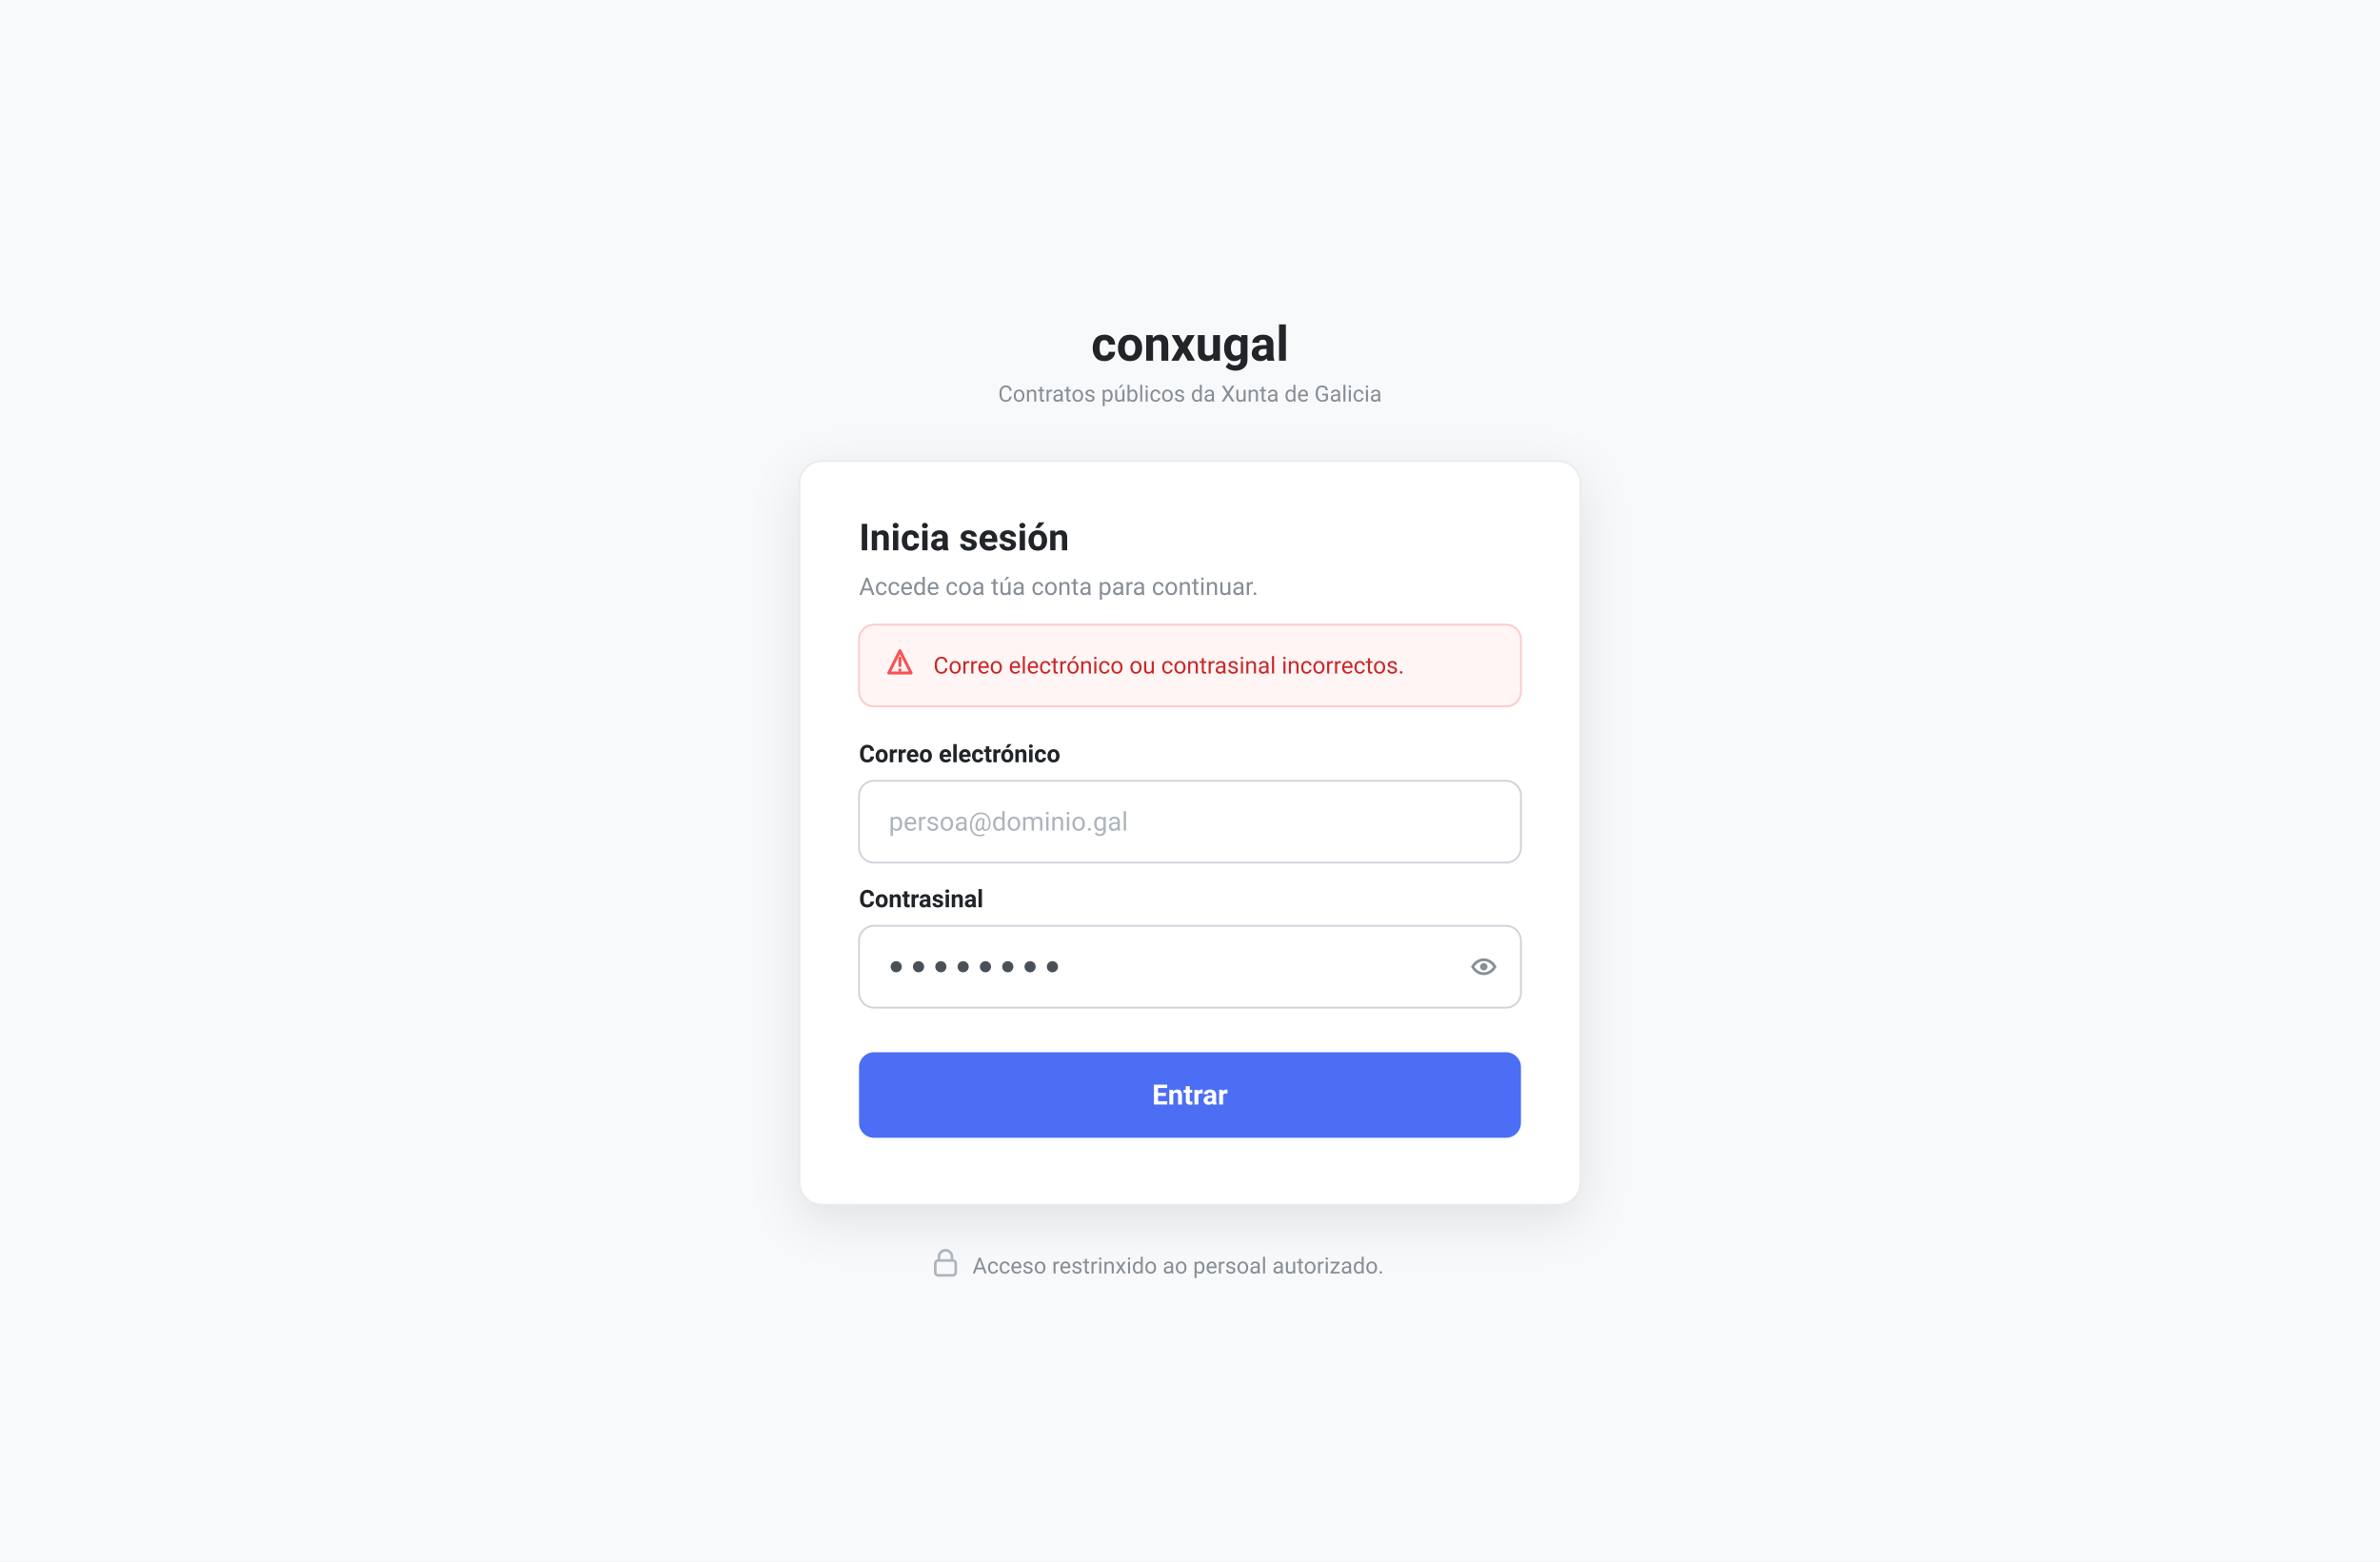
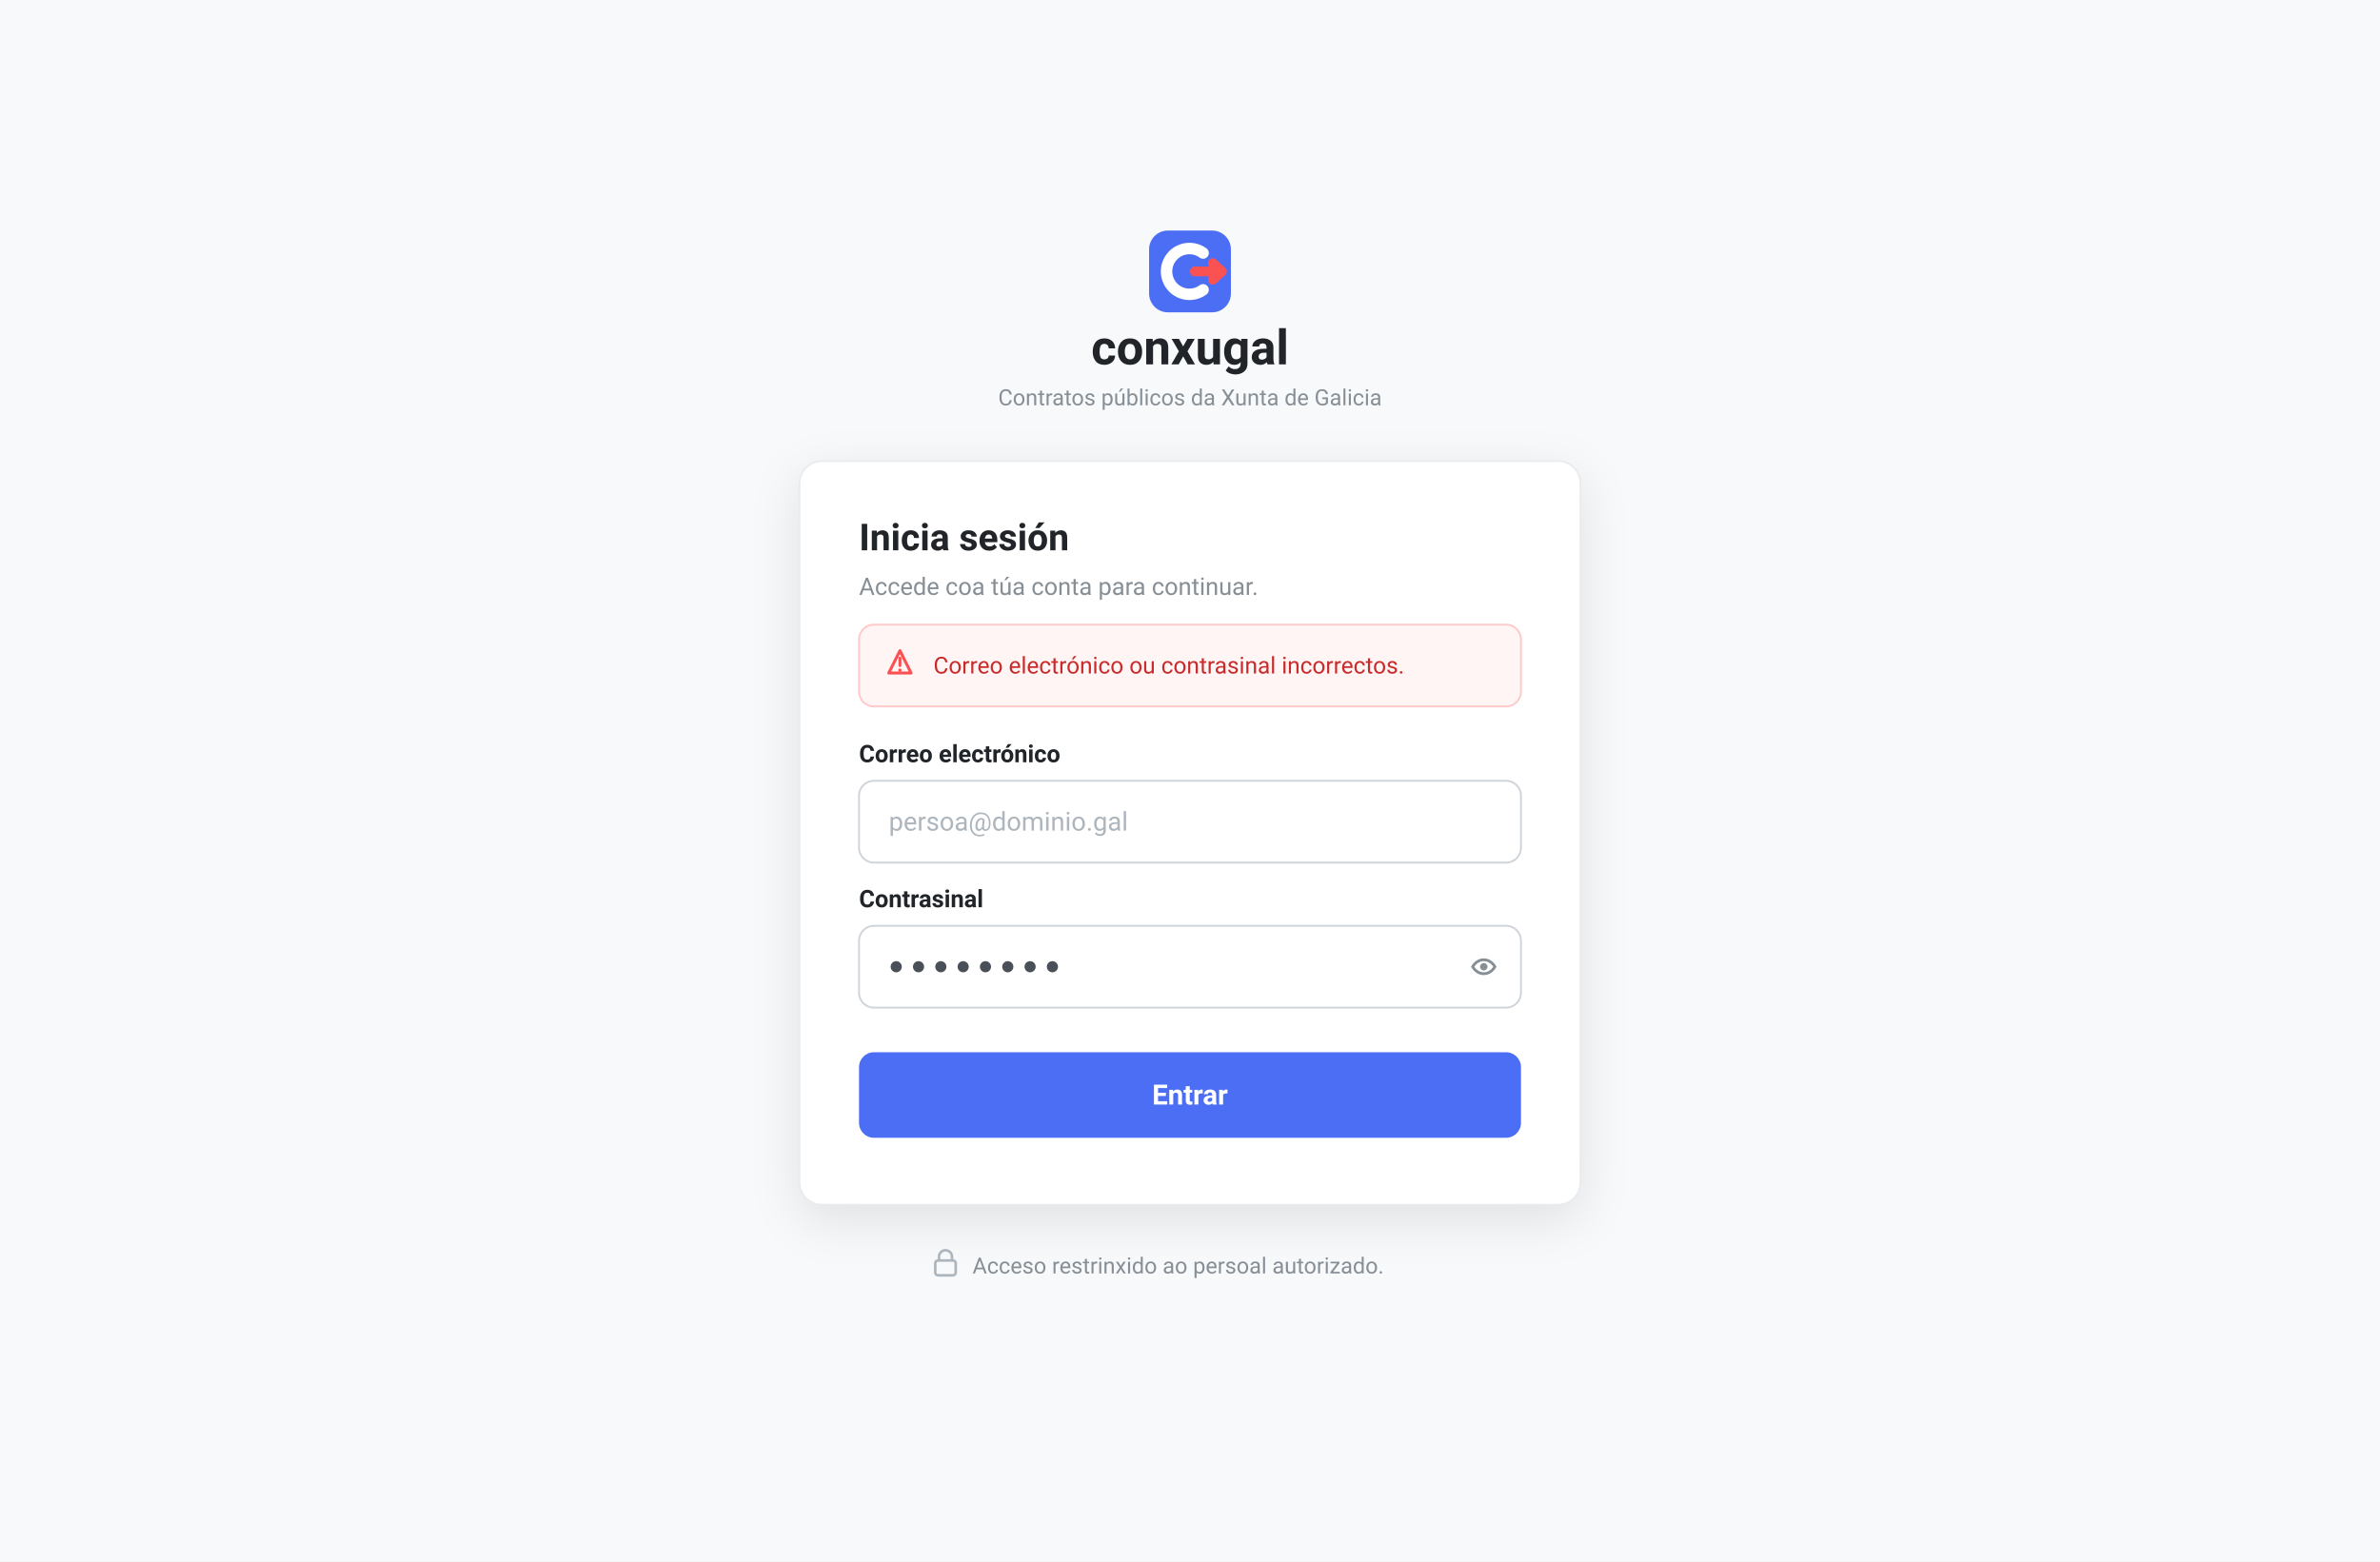
<svg xmlns="http://www.w3.org/2000/svg" width="1280" height="840" viewBox="0 0 1280 840" font-family="-apple-system, BlinkMacSystemFont, 'Segoe UI', Roboto, 'Helvetica Neue', Arial, sans-serif">
  <defs>
    <filter id="cardShadow" x="-40%" y="-40%" width="180%" height="180%">
      <feGaussianBlur in="SourceGraphic" stdDeviation="13" />
    </filter>
  </defs>
  <rect width="1280" height="840" fill="#f8f9fa" />
-   <text x="640" y="194" text-anchor="middle" font-size="26" font-weight="700" fill="#212529">conxugal</text>
-   <text x="640" y="216" text-anchor="middle" font-size="12" fill="#868e96">Contratos públicos da Xunta de Galicia</text>
+   <g transform="translate(618,124) scale(0.22)">
+     <rect x="0" y="0" width="200" height="200" rx="46" fill="#4c6ef5" />
+     <path d="M 132 55 A 56 56 0 1 0 132 145" fill="none" stroke="#ffffff" stroke-width="28" stroke-linecap="round" />
+     <path d="M 112 100 L 176 100" fill="none" stroke="#fa5252" stroke-width="24" stroke-linecap="round" />
+     <path d="M 156 80 L 178 100 L 156 120" fill="none" stroke="#fa5252" stroke-width="24" stroke-linecap="round" stroke-linejoin="round" />
+   </g>
+   <text x="640" y="196" text-anchor="middle" font-size="26" font-weight="700" fill="#212529">conxugal</text>
+   <text x="640" y="218" text-anchor="middle" font-size="12" fill="#868e96">Contratos públicos da Xunta de Galicia</text>
  <rect x="430" y="256" width="420" height="400" rx="12" fill="#000000" opacity="0.10" filter="url(#cardShadow)" />
  <rect x="430" y="248" width="420" height="400" rx="12" fill="#ffffff" stroke="#e9ecef" />
  <text x="462" y="296" font-size="20" font-weight="600" fill="#212529">Inicia sesión</text>
  <text x="462" y="320" font-size="13" fill="#868e96">Accede coa túa conta para continuar.</text>
  <rect x="462" y="336" width="356" height="44" rx="8" fill="#fff5f5" stroke="#ffc9c9" />
  <path d="M484 350 L490 362 L478 362 Z" fill="none" stroke="#fa5252" stroke-width="1.6" stroke-linejoin="round" />
  <line x1="484" y1="354" x2="484" y2="358" stroke="#fa5252" stroke-width="1.6" stroke-linecap="round" />
  <circle cx="484" cy="360.5" r="0.9" fill="#fa5252" />
  <text x="502" y="358" dominant-baseline="central" font-size="12.5" fill="#c92a2a">Correo electrónico ou contrasinal incorrectos.</text>
  <text x="462" y="410" font-size="13" font-weight="600" fill="#212529">Correo electrónico</text>
  <rect x="462" y="420" width="356" height="44" rx="8" fill="#ffffff" stroke="#ced4da" />
  <text x="478" y="442" dominant-baseline="central" font-size="14" fill="#adb5bd">persoa@dominio.gal</text>
  <text x="462" y="488" font-size="13" font-weight="600" fill="#212529">Contrasinal</text>
  <rect x="462" y="498" width="356" height="44" rx="8" fill="#ffffff" stroke="#ced4da" />
  <g fill="#495057">
    <circle cx="482" cy="520" r="3" />
    <circle cx="494" cy="520" r="3" />
    <circle cx="506" cy="520" r="3" />
    <circle cx="518" cy="520" r="3" />
    <circle cx="530" cy="520" r="3" />
    <circle cx="542" cy="520" r="3" />
    <circle cx="554" cy="520" r="3" />
    <circle cx="566" cy="520" r="3" />
  </g>
  <g stroke="#868e96" stroke-width="1.5" fill="none">
    <path d="M792 520 c3 -5 9 -5 12 0 c-3 5 -9 5 -12 0 z" />
    <circle cx="798" cy="520" r="2" fill="#868e96" stroke="none" />
  </g>
  <rect x="462" y="566" width="356" height="46" rx="8" fill="#4c6ef5" />
  <text x="640" y="589" text-anchor="middle" dominant-baseline="central" font-size="15" font-weight="600" fill="#ffffff">Entrar</text>
  <g stroke="#adb5bd" stroke-width="1.4" fill="none">
    <rect x="503" y="678" width="11" height="8" rx="1.5" />
    <path d="M505 678 v-2 a3.5 3.5 0 0 1 7 0 v2" />
  </g>
  <text x="523" y="685" font-size="12" fill="#868e96">Acceso restrinxido ao persoal autorizado.</text>
</svg>
